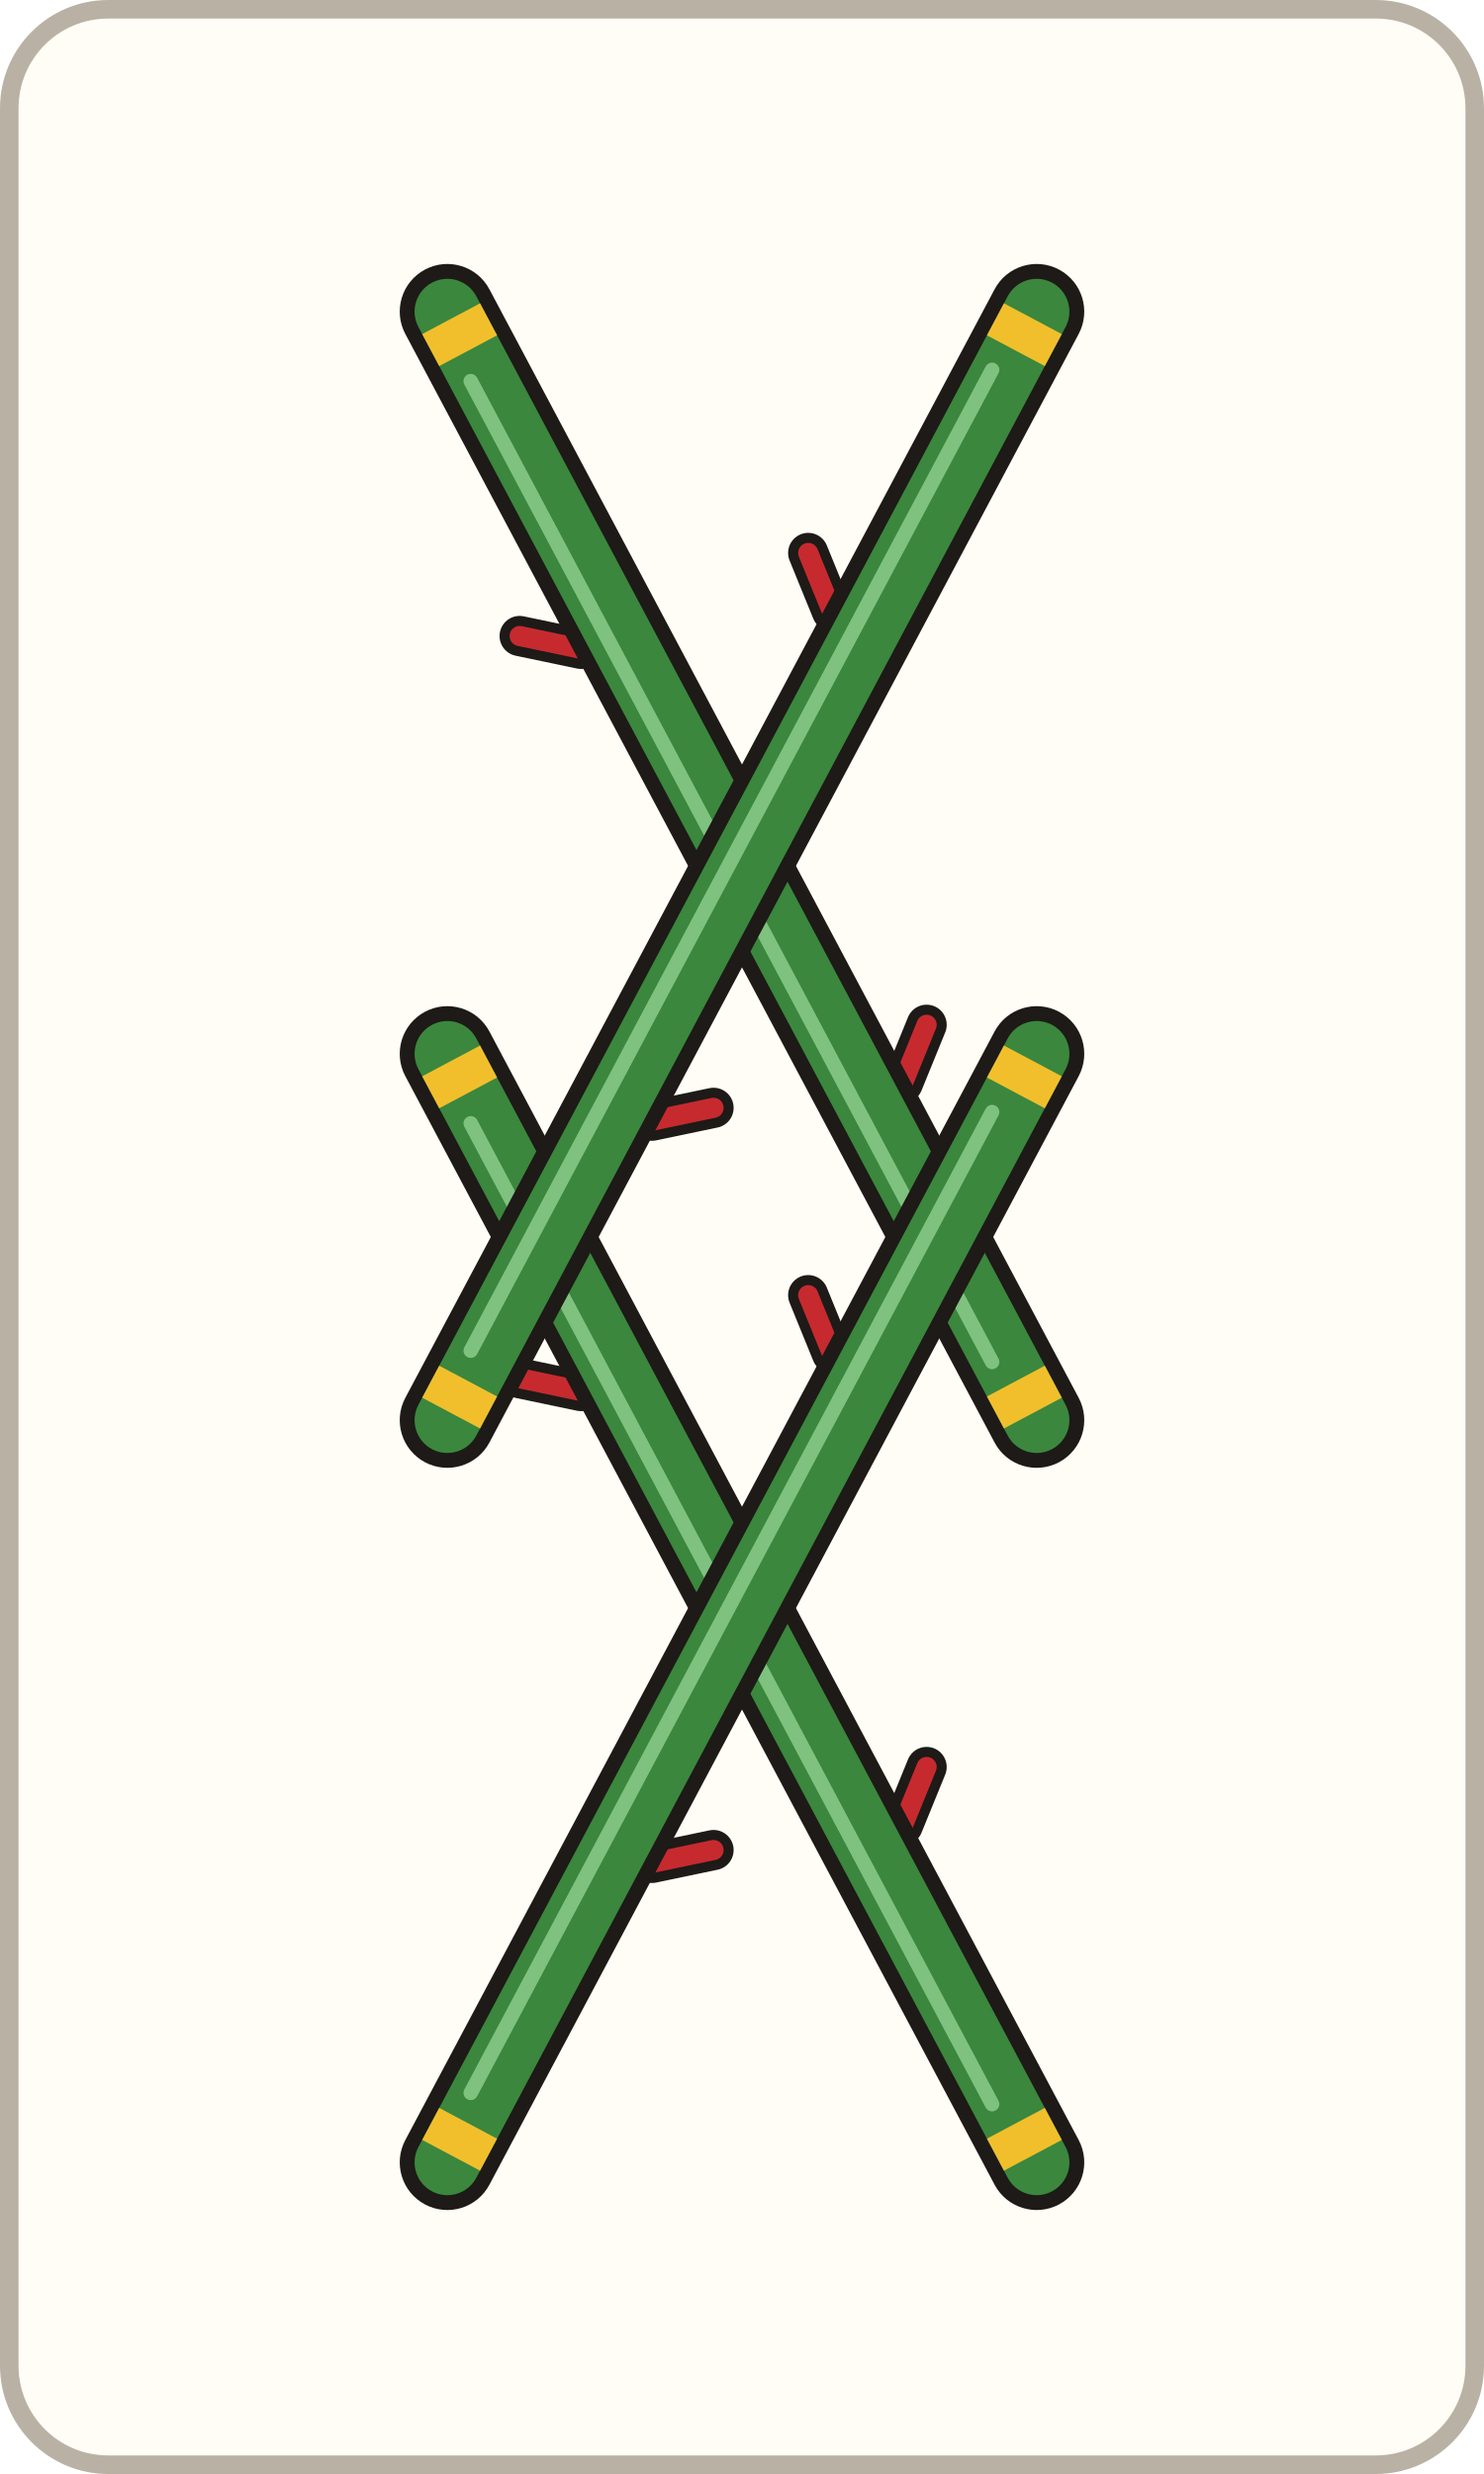
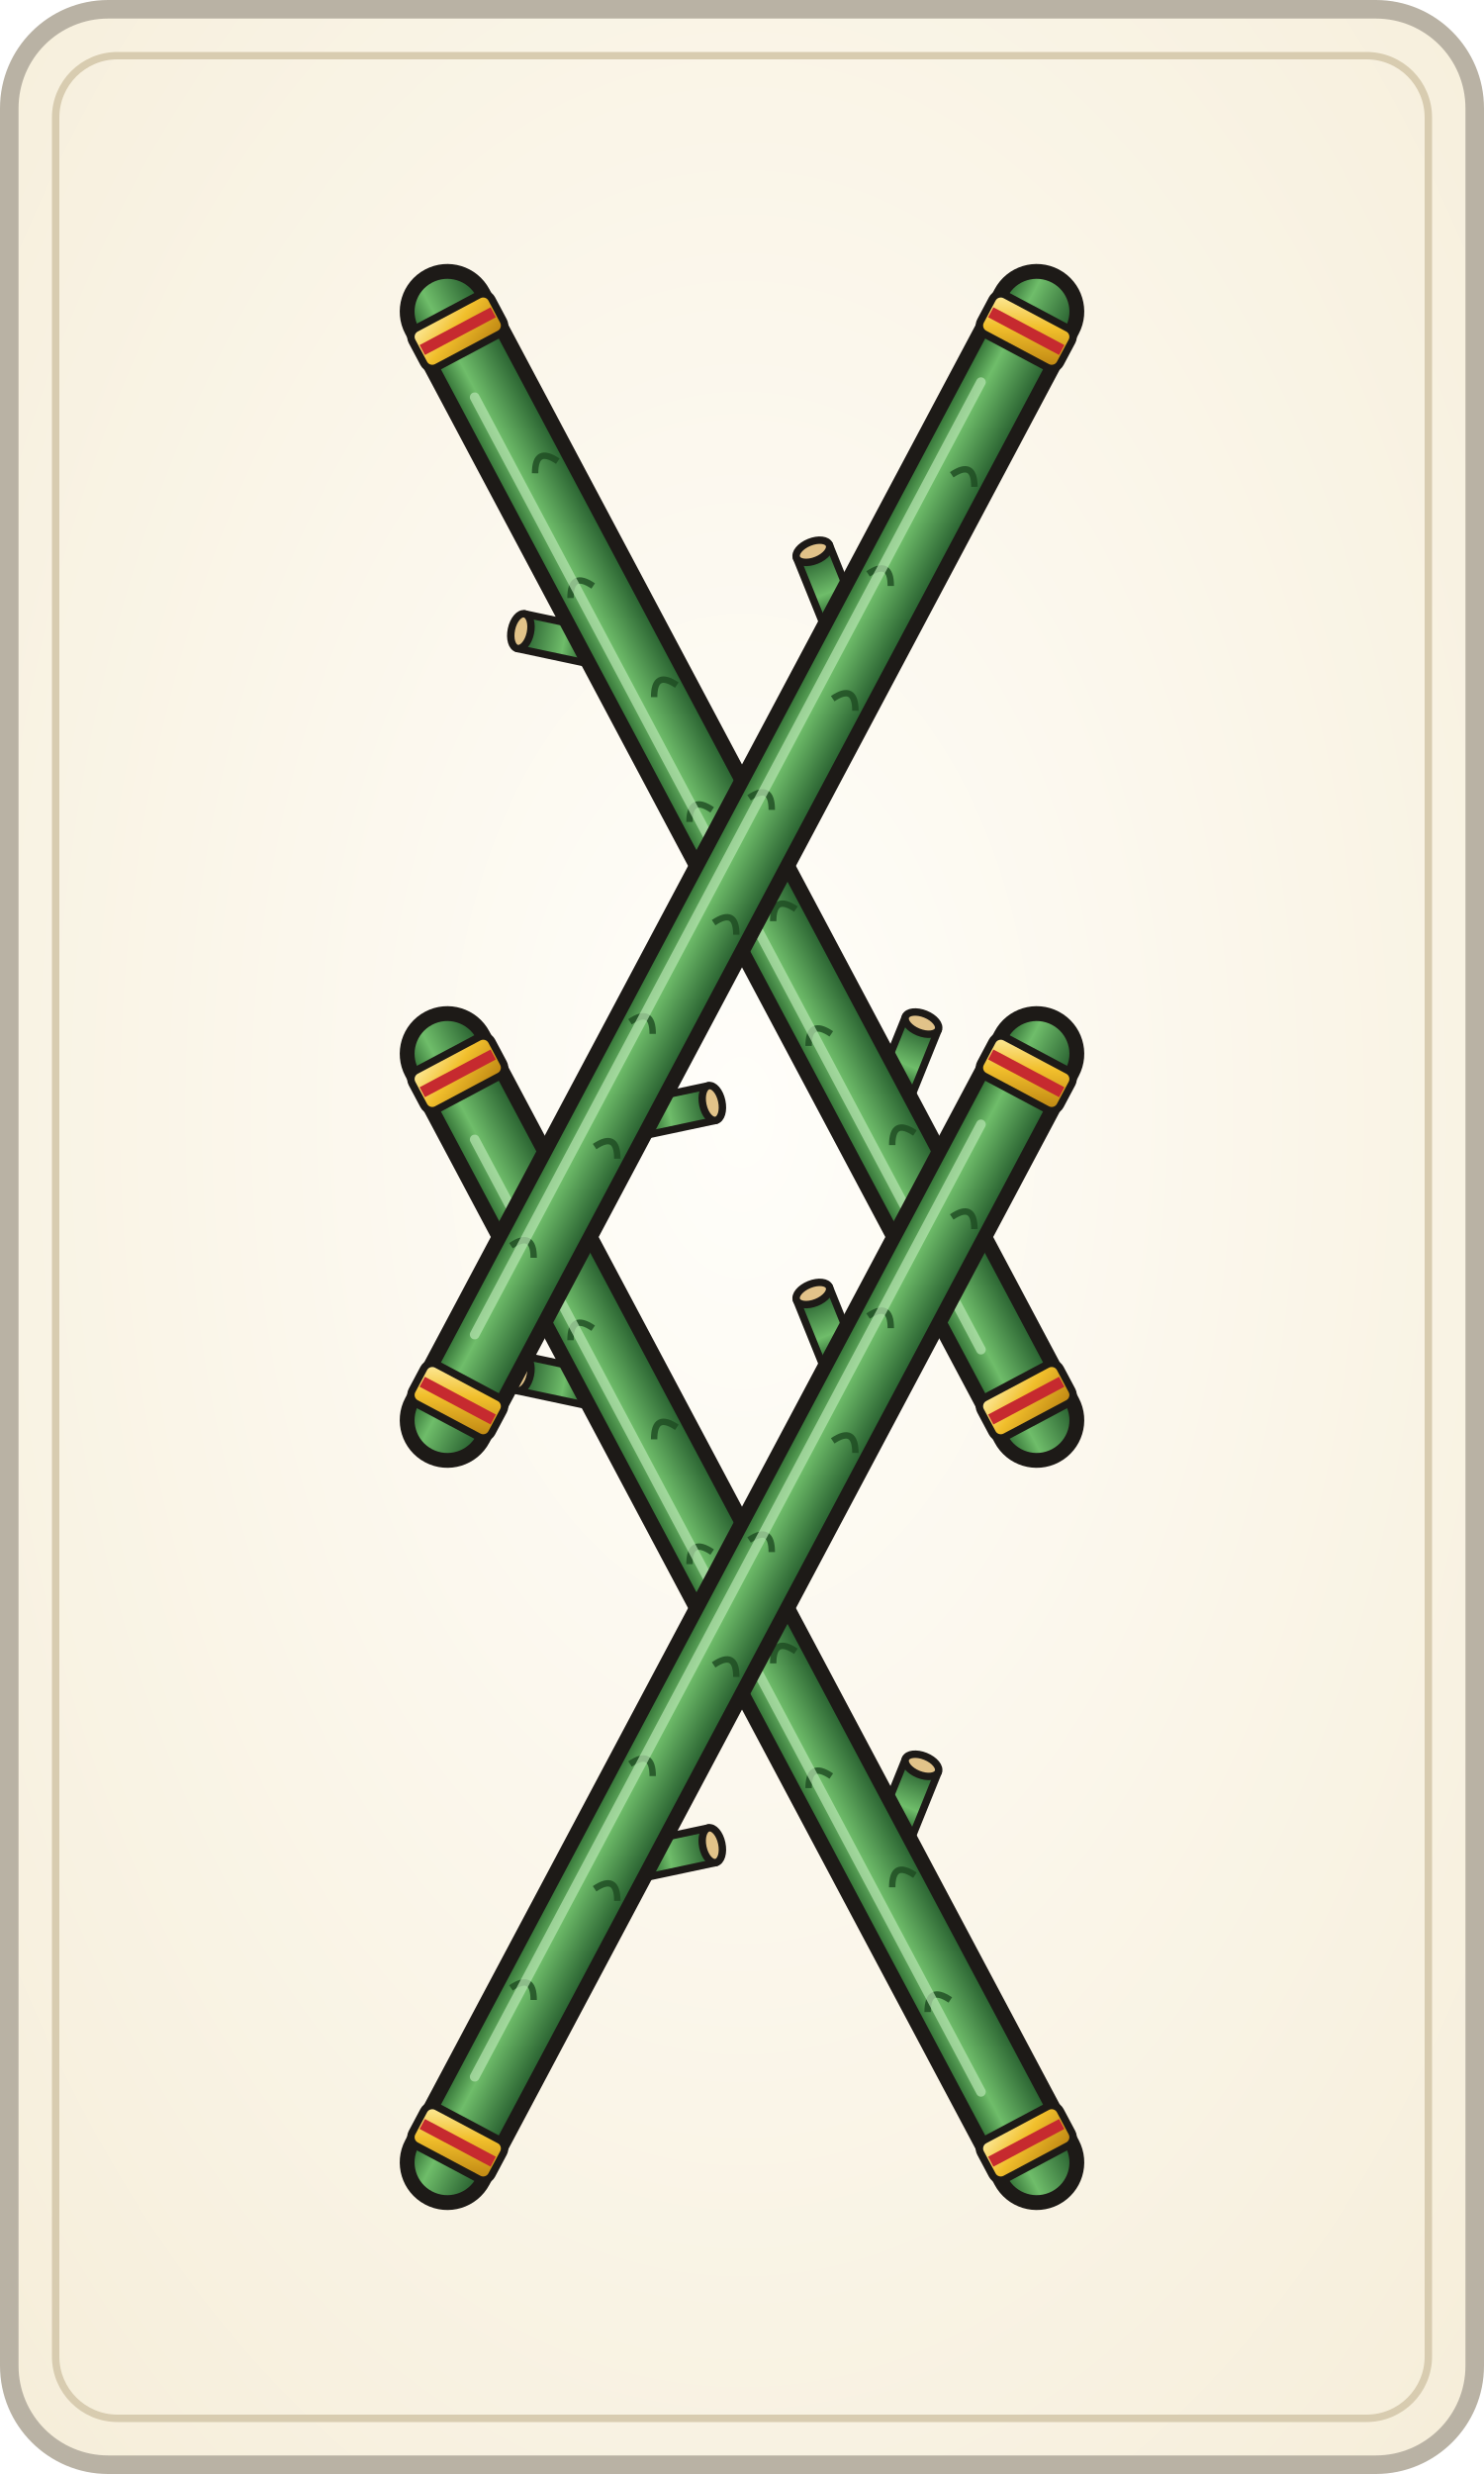
<svg xmlns="http://www.w3.org/2000/svg" viewBox="0 0 120 200" width="120" height="200">
-   <rect x="0.75" y="0.75" width="118.5" height="198.5" rx="8" fill="#fffdf6" stroke="#b9b2a4" stroke-width="1.5" />
+   <defs>
+     <linearGradient id="gold" x1="0" y1="0" x2="1" y2="1">
+       <stop offset="0" stop-color="#fff0a8" />
+       <stop offset=".45" stop-color="#f1bf2c" />
+       <stop offset="1" stop-color="#b9800f" />
+     </linearGradient>
+     <radialGradient id="goldR" cx=".38" cy=".35" r=".7">
+       <stop offset="0" stop-color="#fff6c8" />
+       <stop offset=".5" stop-color="#f3c537" />
+       <stop offset="1" stop-color="#b47a0c" />
+     </radialGradient>
+     <linearGradient id="red" x1="0" y1="0" x2="1" y2="1">
+       <stop offset="0" stop-color="#e5544b" />
+       <stop offset="1" stop-color="#a11c22" />
+     </linearGradient>
+     <linearGradient id="blue" x1="0" y1="0" x2="1" y2="1">
+       <stop offset="0" stop-color="#5189d8" />
+       <stop offset="1" stop-color="#1d4387" />
+     </linearGradient>
+     <linearGradient id="green" x1="0" y1="0" x2="1" y2="1">
+       <stop offset="0" stop-color="#66b462" />
+       <stop offset="1" stop-color="#276629" />
+     </linearGradient>
+     <linearGradient id="wood" x1="0" y1="0" x2="1" y2="0">
+       <stop offset="0" stop-color="#25602a" />
+       <stop offset=".35" stop-color="#6fbd6a" />
+       <stop offset="1" stop-color="#21572a" />
+     </linearGradient>
+     <linearGradient id="steel" x1="0" y1="0" x2="1" y2="0">
+       <stop offset="0" stop-color="#c3d9f7" />
+       <stop offset=".5" stop-color="#4275c4" />
+       <stop offset="1" stop-color="#1b3f7c" />
+     </linearGradient>
+     <radialGradient id="skin" cx=".4" cy=".35" r=".75">
+       <stop offset="0" stop-color="#ffe9ce" />
+       <stop offset="1" stop-color="#eabd8e" />
+     </radialGradient>
+     <radialGradient id="paper" cx=".5" cy=".45" r=".8">
+       <stop offset="0" stop-color="#fffefa" />
+       <stop offset="1" stop-color="#f5ecd6" />
+     </radialGradient>
+     <linearGradient id="beige" x1="0" y1="0" x2="0" y2="1">
+       <stop offset="0" stop-color="#fdf7e6" />
+       <stop offset=".5" stop-color="#f2e2bb" />
+       <stop offset="1" stop-color="#fdf7e6" />
+     </linearGradient>
+     <linearGradient id="horse" x1="0" y1="0" x2="1" y2="1">
+       <stop offset="0" stop-color="#ffffff" />
+       <stop offset="1" stop-color="#d6cdbd" />
+     </linearGradient>
+   </defs>
+   <rect x="0.75" y="0.75" width="118.5" height="198.5" rx="8" fill="url(#paper)" stroke="#b9b2a4" stroke-width="1.5" />
+   <rect x="4.5" y="4.5" width="111" height="191" rx="5" fill="none" stroke="#d8ccb0" stroke-width="0.6" />
  <g transform="translate(60 70) rotate(-28)">
-     <path d="M-3.25 -21.6 l-3.9 -3.25" stroke="#1d1a17" stroke-width="3.25" stroke-linecap="round" />
-     <path d="M-3.25 -21.6 l-3.9 -3.25" stroke="#c62a2f" stroke-width="1.63" stroke-linecap="round" />
-     <path d="M3.25 21.6 l3.9 -3.25" stroke="#1d1a17" stroke-width="3.25" stroke-linecap="round" />
-     <path d="M3.25 21.6 l3.9 -3.25" stroke="#c62a2f" stroke-width="1.63" stroke-linecap="round" />
-     <rect x="-3.25" y="-54" width="6.5" height="108" rx="3.25" fill="#3b873d" stroke="#1d1a17" stroke-width="1.2" stroke-linejoin="round" />
-     <rect x="-2.65" y="-50.1" width="5.3" height="2.93" fill="#f1bf2c" />
-     <rect x="-2.65" y="47.17" width="5.3" height="2.93" fill="#f1bf2c" />
-     <path d="M-0.97 -44.9 V44.9" stroke="#7fc27f" stroke-width="1.17" stroke-linecap="round" />
+     <g transform="translate(-2.65 -21.6) rotate(220)">
+       <rect x="0" y="-1.43" width="5.52" height="2.86" fill="url(#wood)" stroke="#1d1a17" stroke-width="0.6" stroke-linejoin="round" />
+       <ellipse cx="5.52" cy="0" rx="0.78" ry="1.43" fill="#e2c389" stroke="#1d1a17" stroke-width="0.6" stroke-linejoin="round" />
+     </g>
+     <g transform="translate(2.65 21.6) rotate(-40)">
+       <rect x="0" y="-1.43" width="5.52" height="2.86" fill="url(#wood)" stroke="#1d1a17" stroke-width="0.6" stroke-linejoin="round" />
+       <ellipse cx="5.52" cy="0" rx="0.78" ry="1.43" fill="#e2c389" stroke="#1d1a17" stroke-width="0.6" stroke-linejoin="round" />
+     </g>
+     <rect x="-3.25" y="-54" width="6.5" height="108" rx="3.25" fill="url(#wood)" stroke="#1d1a17" stroke-width="1.2" stroke-linejoin="round" />
+     <path d="M0.13 -35.88 q1.04 -1.95 2.08 0" fill="none" stroke="#1d4a21" stroke-width="0.52" opacity="0.8" />
+     <path d="M-2.08 -25.63 q1.04 -1.95 2.08 0" fill="none" stroke="#1d4a21" stroke-width="0.52" opacity="0.8" />
+     <path d="M0.13 -15.38 q1.04 -1.95 2.08 0" fill="none" stroke="#1d4a21" stroke-width="0.52" opacity="0.8" />
+     <path d="M-2.08 -5.13 q1.04 -1.95 2.08 0" fill="none" stroke="#1d4a21" stroke-width="0.52" opacity="0.8" />
+     <path d="M0.13 5.13 q1.04 -1.95 2.08 0" fill="none" stroke="#1d4a21" stroke-width="0.52" opacity="0.8" />
+     <path d="M-2.08 15.38 q1.04 -1.95 2.08 0" fill="none" stroke="#1d4a21" stroke-width="0.52" opacity="0.8" />
+     <path d="M0.13 25.63 q1.04 -1.95 2.08 0" fill="none" stroke="#1d4a21" stroke-width="0.52" opacity="0.8" />
+     <path d="M-2.08 35.88 q1.04 -1.95 2.08 0" fill="none" stroke="#1d4a21" stroke-width="0.52" opacity="0.8" />
+     <path d="M-1.3 -43.6 V43.6" stroke="#b6e4b0" stroke-width="0.78" stroke-linecap="round" opacity="0.7" />
+     <rect x="-3.65" y="-50.75" width="7.3" height="3.58" rx="0.78" fill="url(#gold)" stroke="#1d1a17" stroke-width="0.6" stroke-linejoin="round" />
+     <path d="M-3.25 -48.96 H3.25" stroke="#c62a2f" stroke-width="0.91" />
+     <rect x="-3.65" y="47.17" width="7.3" height="3.58" rx="0.78" fill="url(#gold)" stroke="#1d1a17" stroke-width="0.6" stroke-linejoin="round" />
+     <path d="M-3.25 48.96 H3.25" stroke="#c62a2f" stroke-width="0.91" />
  </g>
  <g transform="translate(60 130) rotate(-28)">
-     <path d="M-3.25 -21.6 l-3.9 -3.25" stroke="#1d1a17" stroke-width="3.25" stroke-linecap="round" />
-     <path d="M-3.25 -21.6 l-3.9 -3.25" stroke="#c62a2f" stroke-width="1.63" stroke-linecap="round" />
-     <path d="M3.25 21.6 l3.9 -3.25" stroke="#1d1a17" stroke-width="3.25" stroke-linecap="round" />
-     <path d="M3.25 21.6 l3.9 -3.25" stroke="#c62a2f" stroke-width="1.63" stroke-linecap="round" />
-     <rect x="-3.25" y="-54" width="6.5" height="108" rx="3.25" fill="#3b873d" stroke="#1d1a17" stroke-width="1.2" stroke-linejoin="round" />
-     <rect x="-2.65" y="-50.1" width="5.3" height="2.93" fill="#f1bf2c" />
-     <rect x="-2.65" y="47.17" width="5.3" height="2.93" fill="#f1bf2c" />
-     <path d="M-0.97 -44.9 V44.9" stroke="#7fc27f" stroke-width="1.17" stroke-linecap="round" />
+     <g transform="translate(-2.65 -21.6) rotate(220)">
+       <rect x="0" y="-1.43" width="5.52" height="2.86" fill="url(#wood)" stroke="#1d1a17" stroke-width="0.6" stroke-linejoin="round" />
+       <ellipse cx="5.52" cy="0" rx="0.78" ry="1.43" fill="#e2c389" stroke="#1d1a17" stroke-width="0.6" stroke-linejoin="round" />
+     </g>
+     <g transform="translate(2.65 21.6) rotate(-40)">
+       <rect x="0" y="-1.43" width="5.52" height="2.86" fill="url(#wood)" stroke="#1d1a17" stroke-width="0.6" stroke-linejoin="round" />
+       <ellipse cx="5.52" cy="0" rx="0.78" ry="1.43" fill="#e2c389" stroke="#1d1a17" stroke-width="0.6" stroke-linejoin="round" />
+     </g>
+     <rect x="-3.25" y="-54" width="6.5" height="108" rx="3.25" fill="url(#wood)" stroke="#1d1a17" stroke-width="1.2" stroke-linejoin="round" />
+     <path d="M0.13 -35.88 q1.04 -1.95 2.08 0" fill="none" stroke="#1d4a21" stroke-width="0.52" opacity="0.8" />
+     <path d="M-2.08 -25.63 q1.04 -1.95 2.08 0" fill="none" stroke="#1d4a21" stroke-width="0.52" opacity="0.8" />
+     <path d="M0.13 -15.38 q1.04 -1.95 2.08 0" fill="none" stroke="#1d4a21" stroke-width="0.52" opacity="0.8" />
+     <path d="M-2.08 -5.13 q1.04 -1.95 2.08 0" fill="none" stroke="#1d4a21" stroke-width="0.52" opacity="0.8" />
+     <path d="M0.13 5.13 q1.04 -1.95 2.08 0" fill="none" stroke="#1d4a21" stroke-width="0.52" opacity="0.8" />
+     <path d="M-2.08 15.38 q1.04 -1.95 2.08 0" fill="none" stroke="#1d4a21" stroke-width="0.52" opacity="0.8" />
+     <path d="M0.13 25.63 q1.04 -1.95 2.08 0" fill="none" stroke="#1d4a21" stroke-width="0.52" opacity="0.8" />
+     <path d="M-2.08 35.88 q1.04 -1.95 2.08 0" fill="none" stroke="#1d4a21" stroke-width="0.52" opacity="0.8" />
+     <path d="M-1.3 -43.6 V43.6" stroke="#b6e4b0" stroke-width="0.78" stroke-linecap="round" opacity="0.7" />
+     <rect x="-3.65" y="-50.75" width="7.3" height="3.58" rx="0.78" fill="url(#gold)" stroke="#1d1a17" stroke-width="0.6" stroke-linejoin="round" />
+     <path d="M-3.25 -48.96 H3.25" stroke="#c62a2f" stroke-width="0.91" />
+     <rect x="-3.65" y="47.17" width="7.3" height="3.58" rx="0.78" fill="url(#gold)" stroke="#1d1a17" stroke-width="0.6" stroke-linejoin="round" />
+     <path d="M-3.25 48.96 H3.25" stroke="#c62a2f" stroke-width="0.91" />
  </g>
  <g transform="translate(60 70) rotate(28)">
-     <path d="M-3.25 -21.6 l-3.9 -3.25" stroke="#1d1a17" stroke-width="3.25" stroke-linecap="round" />
-     <path d="M-3.25 -21.6 l-3.9 -3.25" stroke="#c62a2f" stroke-width="1.63" stroke-linecap="round" />
-     <path d="M3.25 21.6 l3.9 -3.25" stroke="#1d1a17" stroke-width="3.25" stroke-linecap="round" />
-     <path d="M3.25 21.6 l3.9 -3.25" stroke="#c62a2f" stroke-width="1.63" stroke-linecap="round" />
-     <rect x="-3.25" y="-54" width="6.5" height="108" rx="3.25" fill="#3b873d" stroke="#1d1a17" stroke-width="1.2" stroke-linejoin="round" />
-     <rect x="-2.65" y="-50.1" width="5.3" height="2.93" fill="#f1bf2c" />
-     <rect x="-2.65" y="47.17" width="5.3" height="2.93" fill="#f1bf2c" />
-     <path d="M-0.97 -44.9 V44.9" stroke="#7fc27f" stroke-width="1.17" stroke-linecap="round" />
+     <g transform="translate(-2.65 -21.6) rotate(220)">
+       <rect x="0" y="-1.43" width="5.52" height="2.86" fill="url(#wood)" stroke="#1d1a17" stroke-width="0.6" stroke-linejoin="round" />
+       <ellipse cx="5.52" cy="0" rx="0.78" ry="1.43" fill="#e2c389" stroke="#1d1a17" stroke-width="0.6" stroke-linejoin="round" />
+     </g>
+     <g transform="translate(2.65 21.6) rotate(-40)">
+       <rect x="0" y="-1.43" width="5.52" height="2.86" fill="url(#wood)" stroke="#1d1a17" stroke-width="0.6" stroke-linejoin="round" />
+       <ellipse cx="5.52" cy="0" rx="0.78" ry="1.43" fill="#e2c389" stroke="#1d1a17" stroke-width="0.6" stroke-linejoin="round" />
+     </g>
+     <rect x="-3.25" y="-54" width="6.5" height="108" rx="3.25" fill="url(#wood)" stroke="#1d1a17" stroke-width="1.2" stroke-linejoin="round" />
+     <path d="M0.13 -35.88 q1.04 -1.95 2.08 0" fill="none" stroke="#1d4a21" stroke-width="0.52" opacity="0.8" />
+     <path d="M-2.08 -25.63 q1.04 -1.95 2.08 0" fill="none" stroke="#1d4a21" stroke-width="0.52" opacity="0.8" />
+     <path d="M0.13 -15.38 q1.04 -1.95 2.08 0" fill="none" stroke="#1d4a21" stroke-width="0.52" opacity="0.8" />
+     <path d="M-2.08 -5.13 q1.04 -1.95 2.08 0" fill="none" stroke="#1d4a21" stroke-width="0.52" opacity="0.8" />
+     <path d="M0.13 5.13 q1.04 -1.95 2.08 0" fill="none" stroke="#1d4a21" stroke-width="0.52" opacity="0.8" />
+     <path d="M-2.08 15.38 q1.04 -1.95 2.08 0" fill="none" stroke="#1d4a21" stroke-width="0.52" opacity="0.8" />
+     <path d="M0.13 25.63 q1.04 -1.95 2.08 0" fill="none" stroke="#1d4a21" stroke-width="0.52" opacity="0.8" />
+     <path d="M-2.08 35.88 q1.04 -1.95 2.08 0" fill="none" stroke="#1d4a21" stroke-width="0.52" opacity="0.8" />
+     <path d="M-1.3 -43.6 V43.6" stroke="#b6e4b0" stroke-width="0.78" stroke-linecap="round" opacity="0.7" />
+     <rect x="-3.65" y="-50.75" width="7.3" height="3.58" rx="0.78" fill="url(#gold)" stroke="#1d1a17" stroke-width="0.6" stroke-linejoin="round" />
+     <path d="M-3.25 -48.96 H3.25" stroke="#c62a2f" stroke-width="0.91" />
+     <rect x="-3.65" y="47.17" width="7.3" height="3.58" rx="0.78" fill="url(#gold)" stroke="#1d1a17" stroke-width="0.6" stroke-linejoin="round" />
+     <path d="M-3.25 48.96 H3.25" stroke="#c62a2f" stroke-width="0.91" />
  </g>
  <g transform="translate(60 130) rotate(28)">
-     <path d="M-3.25 -21.6 l-3.9 -3.25" stroke="#1d1a17" stroke-width="3.25" stroke-linecap="round" />
-     <path d="M-3.25 -21.6 l-3.9 -3.25" stroke="#c62a2f" stroke-width="1.63" stroke-linecap="round" />
-     <path d="M3.25 21.6 l3.9 -3.25" stroke="#1d1a17" stroke-width="3.25" stroke-linecap="round" />
-     <path d="M3.25 21.6 l3.9 -3.25" stroke="#c62a2f" stroke-width="1.63" stroke-linecap="round" />
-     <rect x="-3.25" y="-54" width="6.5" height="108" rx="3.25" fill="#3b873d" stroke="#1d1a17" stroke-width="1.2" stroke-linejoin="round" />
-     <rect x="-2.65" y="-50.1" width="5.3" height="2.93" fill="#f1bf2c" />
-     <rect x="-2.65" y="47.17" width="5.3" height="2.93" fill="#f1bf2c" />
-     <path d="M-0.97 -44.9 V44.9" stroke="#7fc27f" stroke-width="1.17" stroke-linecap="round" />
+     <g transform="translate(-2.65 -21.6) rotate(220)">
+       <rect x="0" y="-1.43" width="5.52" height="2.86" fill="url(#wood)" stroke="#1d1a17" stroke-width="0.6" stroke-linejoin="round" />
+       <ellipse cx="5.52" cy="0" rx="0.78" ry="1.43" fill="#e2c389" stroke="#1d1a17" stroke-width="0.6" stroke-linejoin="round" />
+     </g>
+     <g transform="translate(2.65 21.6) rotate(-40)">
+       <rect x="0" y="-1.43" width="5.52" height="2.86" fill="url(#wood)" stroke="#1d1a17" stroke-width="0.6" stroke-linejoin="round" />
+       <ellipse cx="5.52" cy="0" rx="0.78" ry="1.43" fill="#e2c389" stroke="#1d1a17" stroke-width="0.6" stroke-linejoin="round" />
+     </g>
+     <rect x="-3.25" y="-54" width="6.5" height="108" rx="3.25" fill="url(#wood)" stroke="#1d1a17" stroke-width="1.2" stroke-linejoin="round" />
+     <path d="M0.13 -35.88 q1.04 -1.95 2.08 0" fill="none" stroke="#1d4a21" stroke-width="0.52" opacity="0.8" />
+     <path d="M-2.08 -25.63 q1.04 -1.95 2.08 0" fill="none" stroke="#1d4a21" stroke-width="0.52" opacity="0.8" />
+     <path d="M0.13 -15.38 q1.04 -1.95 2.08 0" fill="none" stroke="#1d4a21" stroke-width="0.52" opacity="0.8" />
+     <path d="M-2.08 -5.13 q1.04 -1.95 2.08 0" fill="none" stroke="#1d4a21" stroke-width="0.52" opacity="0.8" />
+     <path d="M0.13 5.13 q1.04 -1.95 2.08 0" fill="none" stroke="#1d4a21" stroke-width="0.52" opacity="0.8" />
+     <path d="M-2.08 15.38 q1.04 -1.95 2.08 0" fill="none" stroke="#1d4a21" stroke-width="0.52" opacity="0.8" />
+     <path d="M0.13 25.63 q1.04 -1.95 2.08 0" fill="none" stroke="#1d4a21" stroke-width="0.52" opacity="0.8" />
+     <path d="M-2.08 35.88 q1.04 -1.95 2.08 0" fill="none" stroke="#1d4a21" stroke-width="0.52" opacity="0.8" />
+     <path d="M-1.3 -43.6 V43.6" stroke="#b6e4b0" stroke-width="0.78" stroke-linecap="round" opacity="0.7" />
+     <rect x="-3.65" y="-50.75" width="7.3" height="3.58" rx="0.78" fill="url(#gold)" stroke="#1d1a17" stroke-width="0.6" stroke-linejoin="round" />
+     <path d="M-3.25 -48.96 H3.25" stroke="#c62a2f" stroke-width="0.91" />
+     <rect x="-3.65" y="47.17" width="7.3" height="3.58" rx="0.78" fill="url(#gold)" stroke="#1d1a17" stroke-width="0.6" stroke-linejoin="round" />
+     <path d="M-3.25 48.96 H3.25" stroke="#c62a2f" stroke-width="0.91" />
  </g>
</svg>
